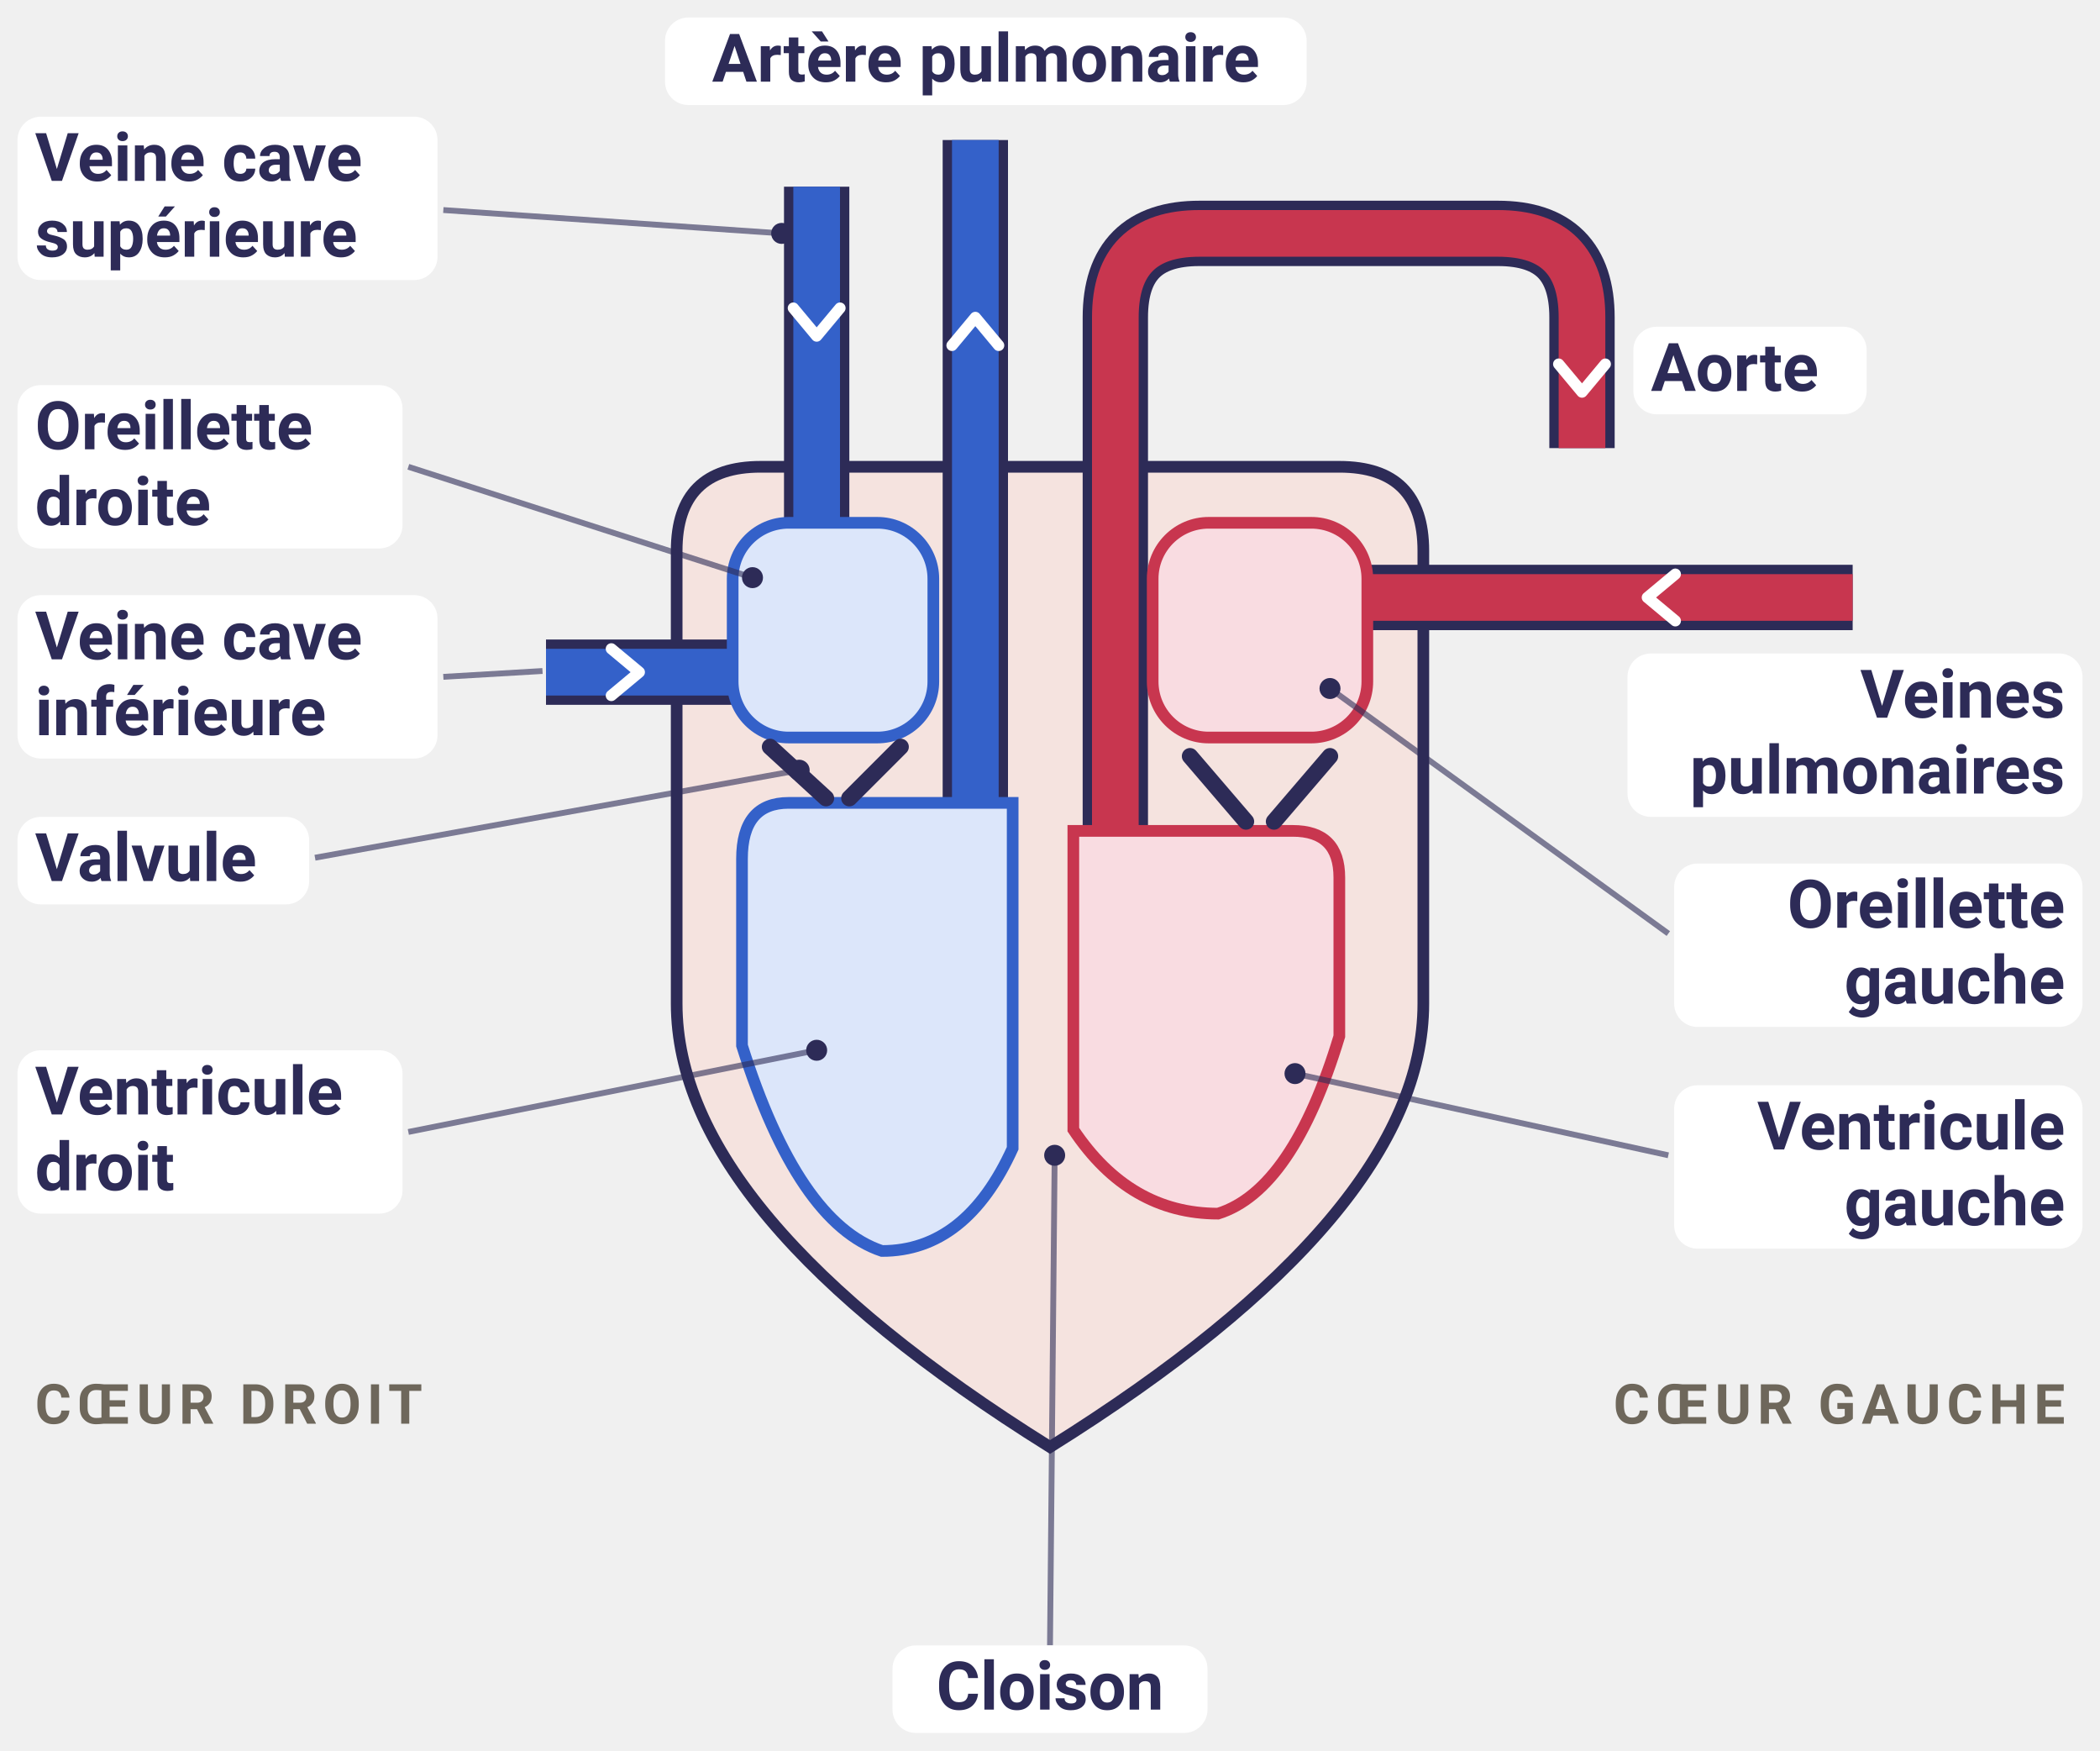
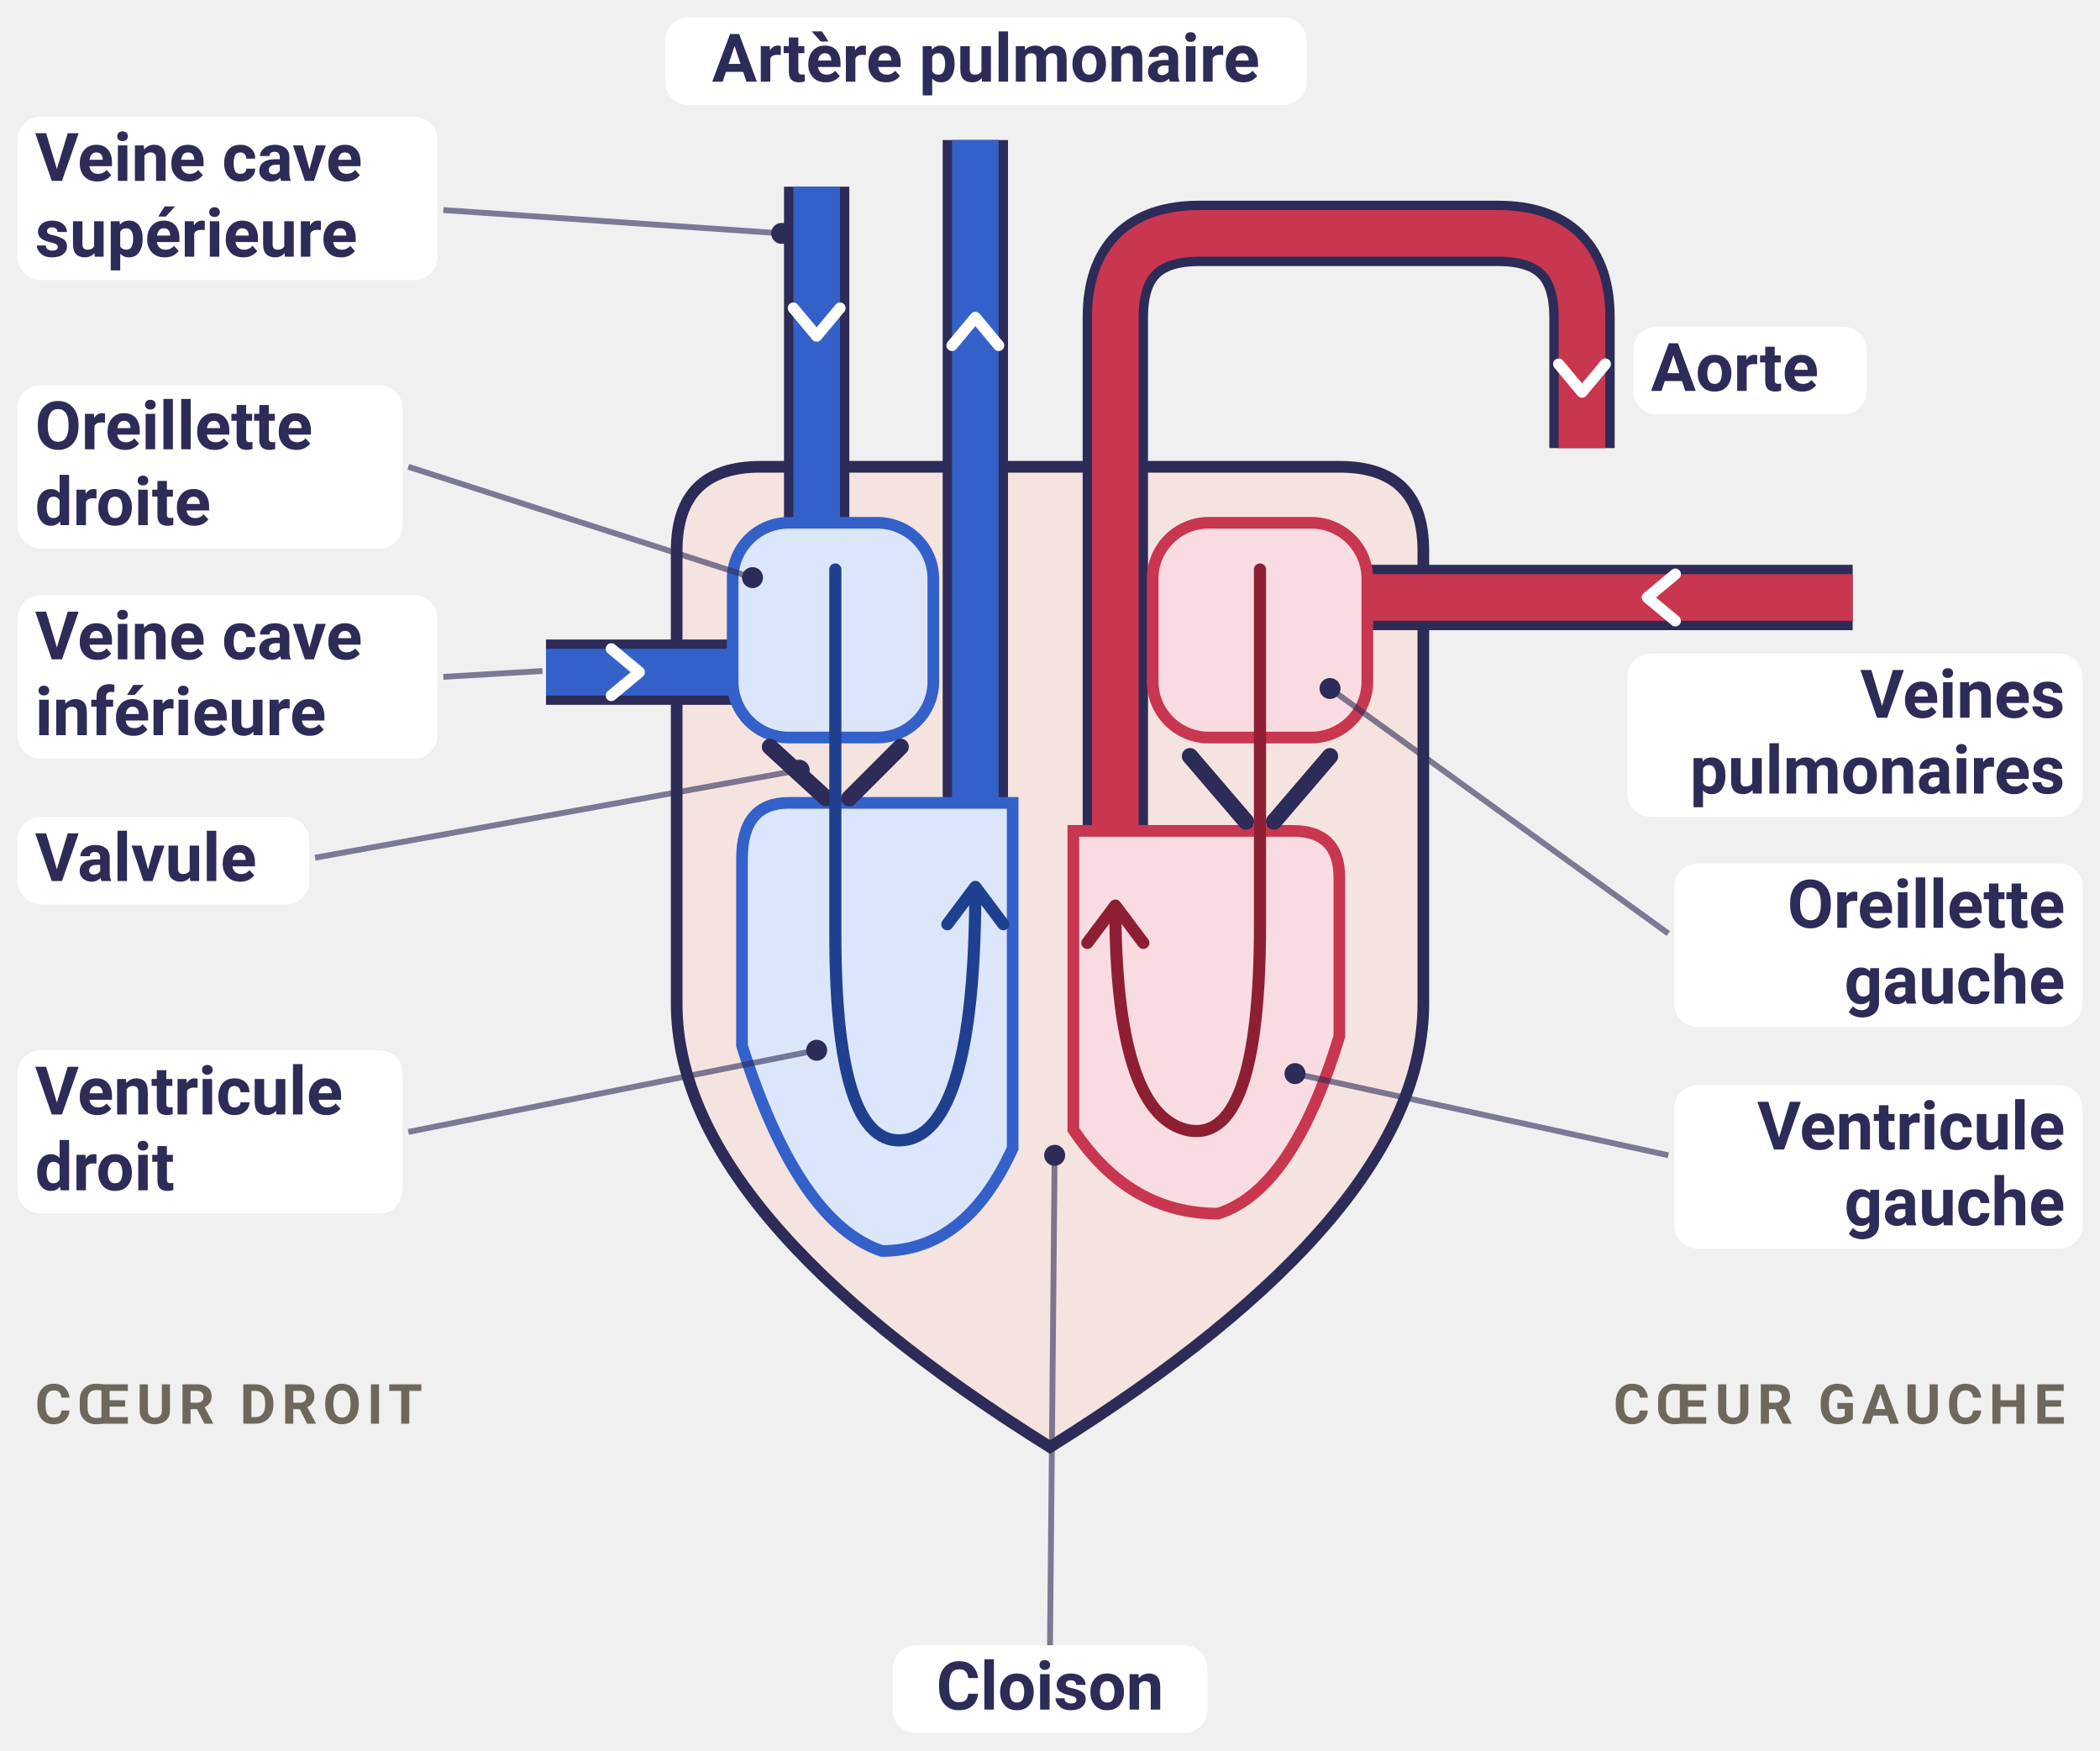
<svg xmlns="http://www.w3.org/2000/svg" viewBox="0 0 360 300" font-family="system-ui, -apple-system, 'Segoe UI', Roboto, sans-serif">
  <g transform="translate(20 8) scale(0.8)">
    <path d="M120,108 Q120,90 138,90 L262,90 Q280,90 280,108 L280,205 Q280,250 200,300 Q120,250 120,205 Z" fill="#F5E3DF" stroke="#2D2B57" stroke-width="2.5" />
    <g fill="none" stroke-linejoin="round">
      <g stroke="#2D2B57" stroke-width="14">
        <path d="M150,30 V110" />
        <path d="M92,134 H140" />
        <path d="M184,170 V20" />
        <path d="M214,176 V58 Q214,40 232,40 H296 Q314,40 314,58 V86" />
        <path d="M372,118 H250" />
      </g>
      <g stroke-width="10">
        <path d="M150,30 V110" stroke="#3461C9" />
        <path d="M92,134 H140" stroke="#3461C9" />
        <path d="M184,170 V20" stroke="#3461C9" />
        <path d="M214,176 V58 Q214,40 232,40 H296 Q314,40 314,58 V86" stroke="#C8364F" />
        <path d="M372,118 H250" stroke="#C8364F" />
      </g>
    </g>
    <g stroke-width="2.5">
      <rect x="132" y="102" width="43" height="46" rx="12" fill="#DCE6FA" stroke="#3461C9" />
      <path d="M144,162 H192 V236 Q182,258 164,258 Q146,252 134,214 V174 Q134,162 144,162 Z" fill="#DCE6FA" stroke="#3461C9" />
      <rect x="222" y="102" width="46" height="46" rx="12" fill="#F9DCE1" stroke="#C8364F" />
      <path d="M205,168 H252 Q262,168 262,178 V212 Q252,245 236,250 Q217,250 205,232 Z" fill="#F9DCE1" stroke="#C8364F" />
    </g>
    <path d="M140,150 L152,161 M168,150 L157,161 M230,152 L242,166 M260,152 L248,166" fill="none" stroke="#2D2B57" stroke-width="3.5" stroke-linecap="round" />
+     <g fill="none" stroke-width="2.6" stroke-linecap="round" stroke-linejoin="round">
+       <path d="M154,112 V190 Q154,238 170,234 Q184,230 184,180 M178,188 L184,180 L190,188" stroke="#1F3F8F" />
+       <path d="M245,112 V188 Q245,236 229,232 Q214,228 214,184 M208,192 L214,184 L220,192" stroke="#8E1F33" />
+     </g>
    <path d="M145,56 L150,62 L155,56 M106,129 L112,134 L106,139 M179,64 L184,58 L189,64 M309,68 L314,74 L319,68 M334,113 L328,118 L334,123" fill="none" stroke="#FFFFFF" stroke-width="2.4" stroke-linecap="round" stroke-linejoin="round" />
  </g>
  <g font-size="9.5" font-weight="700" letter-spacing="1" fill="#6E675B" text-anchor="middle">
    <text x="6" y="244" text-anchor="start">CŒUR DROIT</text>
    <text x="354" y="244" text-anchor="end">CŒUR GAUCHE</text>
  </g>
  <g stroke="#2D2B57" stroke-width="1" opacity="0.6" fill="none">
    <path d="M76,36 L134,40" />
    <path d="M70,80 L129,99" />
    <path d="M76,116 L93,115" />
    <path d="M54,147 L137,132" />
    <path d="M70,194 L140,180" />
    <path d="M286,160 L228,118" />
    <path d="M286,198 L222,184" />
    <path d="M180,282 L180.8,198" />
  </g>
  <g fill="#2D2B57">
    <circle cx="134" cy="40" r="1.8" />
    <circle cx="129" cy="99" r="1.8" />
    <circle cx="137" cy="132" r="1.8" />
    <circle cx="140" cy="180" r="1.8" />
    <circle cx="228" cy="118" r="1.8" />
    <circle cx="222" cy="184" r="1.8" />
    <circle cx="180.8" cy="198" r="1.8" />
  </g>
  <g font-size="11.5" font-weight="600" fill="#2D2B57">
    <g class="ill-legende">
      <rect class="ill-fond" x="114" y="3" width="110" height="15" rx="4" fill="#FFFFFF" />
      <text x="169" y="14" text-anchor="middle">Artère pulmonaire</text>
    </g>
    <g class="ill-legende">
      <rect class="ill-fond" x="3" y="20" width="72" height="28" rx="4" fill="#FFFFFF" />
      <text x="6" y="31">Veine cave<tspan x="6" dy="13">supérieure</tspan>
      </text>
    </g>
    <g class="ill-legende">
      <rect class="ill-fond" x="3" y="66" width="66" height="28" rx="4" fill="#FFFFFF" />
      <text x="6" y="77">Oreillette<tspan x="6" dy="13">droite</tspan>
      </text>
    </g>
    <g class="ill-legende">
      <rect class="ill-fond" x="3" y="102" width="72" height="28" rx="4" fill="#FFFFFF" />
      <text x="6" y="113">Veine cave<tspan x="6" dy="13">inférieure</tspan>
      </text>
    </g>
    <g class="ill-legende">
      <rect class="ill-fond" x="3" y="140" width="50" height="15" rx="4" fill="#FFFFFF" />
      <text x="6" y="151">Valvule</text>
    </g>
    <g class="ill-legende">
      <rect class="ill-fond" x="3" y="180" width="66" height="28" rx="4" fill="#FFFFFF" />
      <text x="6" y="191">Ventricule<tspan x="6" dy="13">droit</tspan>
      </text>
    </g>
    <g class="ill-legende">
      <rect class="ill-fond" x="280" y="56" width="40" height="15" rx="4" fill="#FFFFFF" />
      <text x="283" y="67">Aorte</text>
    </g>
    <g class="ill-legende" text-anchor="end">
      <rect class="ill-fond" x="279" y="112" width="78" height="28" rx="4" fill="#FFFFFF" />
      <text x="354" y="123">Veines<tspan x="354" dy="13">pulmonaires</tspan>
      </text>
    </g>
    <g class="ill-legende" text-anchor="end">
      <rect class="ill-fond" x="287" y="148" width="70" height="28" rx="4" fill="#FFFFFF" />
      <text x="354" y="159">Oreillette<tspan x="354" dy="13">gauche</tspan>
      </text>
    </g>
    <g class="ill-legende" text-anchor="end">
      <rect class="ill-fond" x="287" y="186" width="70" height="28" rx="4" fill="#FFFFFF" />
      <text x="354" y="197">Ventricule<tspan x="354" dy="13">gauche</tspan>
      </text>
    </g>
    <g class="ill-legende" text-anchor="middle">
      <rect class="ill-fond" x="153" y="282" width="54" height="15" rx="4" fill="#FFFFFF" />
      <text x="180" y="293">Cloison</text>
    </g>
  </g>
</svg>
